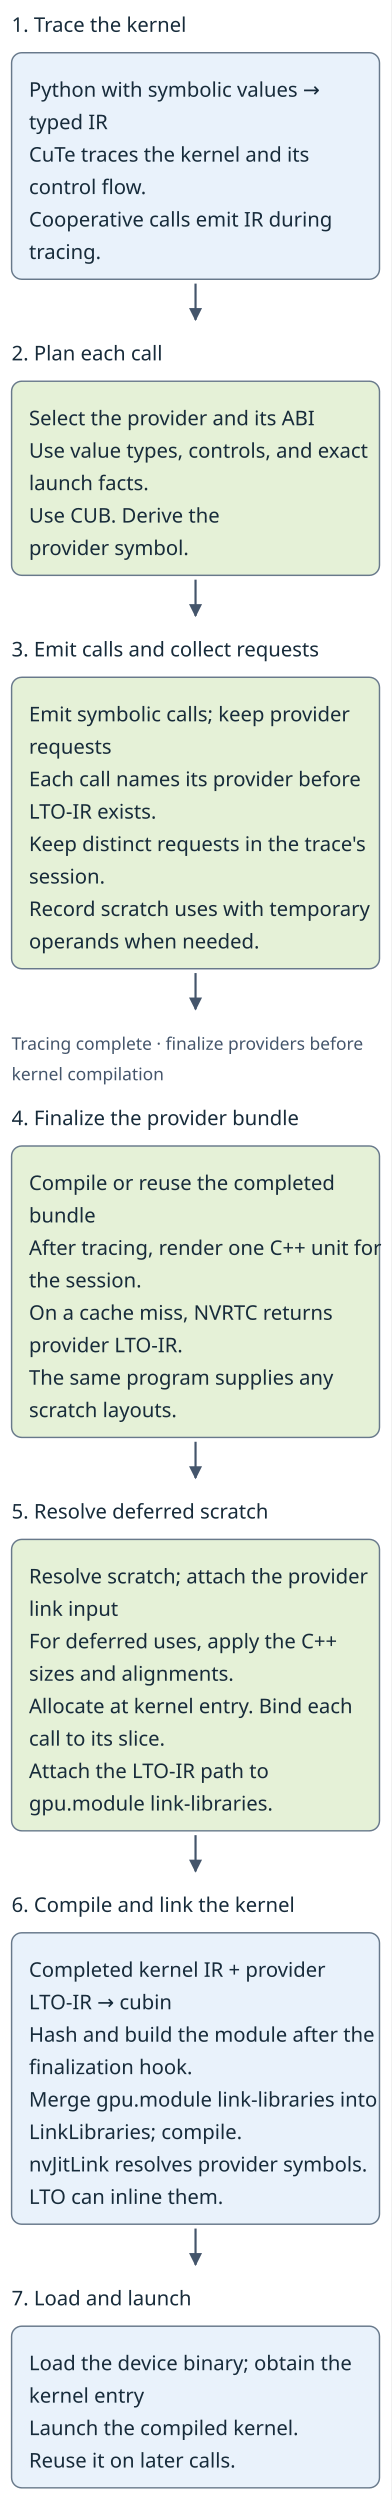
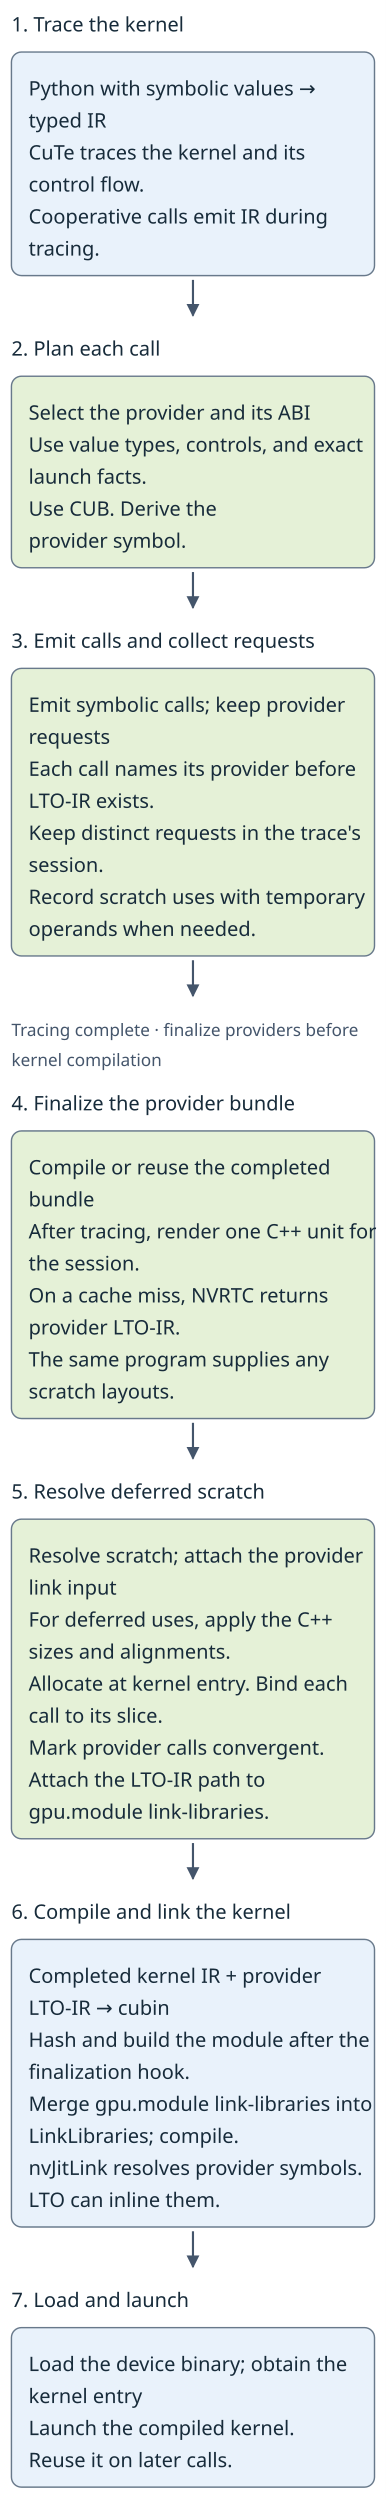
- <svg xmlns="http://www.w3.org/2000/svg" role="img" aria-labelledby="cutlass-phases-overview-title cutlass-phases-overview-desc" viewBox="0 0 270 1726">
+ <svg xmlns="http://www.w3.org/2000/svg" role="img" aria-labelledby="cutlass-phases-overview-title cutlass-phases-overview-desc" viewBox="0 0 270 1749">
  <defs>
    <marker id="cutlass-phases-overview-arrow" viewBox="0 0 10 10" refX="9" refY="5" markerWidth="6" markerHeight="6" orient="auto">
      <path d="M0 0L10 5L0 10Z" fill="#44556b" />
    </marker>
  </defs>
-   <rect width="270" height="1726" fill="#ffffff" />
+   <rect width="270" height="1749" fill="#ffffff" />
  <text x="8" y="22" font-family="sans-serif" font-size="14px" font-weight="500" fill="#172b3a">1. Trace the kernel</text>
  <g data-node="Python with symbolic values → typed IR" role="group" aria-label="CuTe compiler. Python with symbolic values → typed IR. CuTe traces the kernel and its control flow.. Cooperative calls emit IR during tracing.">
    <rect x="8" y="36.4" width="254" height="156.4" rx="7" fill="#e9f2fb" stroke="#68798b" stroke-width="1" />
    <text x="20" y="66.8" font-family="sans-serif" font-size="14px" font-weight="500" fill="#172b3a">Python with symbolic values →</text>
    <text x="20" y="89.2" font-family="sans-serif" font-size="14px" font-weight="500" fill="#172b3a">typed IR</text>
    <text x="20" y="111.6" font-family="sans-serif" font-size="14px" font-weight="400" fill="#172b3a">CuTe traces the kernel and its</text>
    <text x="20" y="134" font-family="sans-serif" font-size="14px" font-weight="400" fill="#172b3a">control flow.</text>
    <text x="20" y="156.4" font-family="sans-serif" font-size="14px" font-weight="400" fill="#172b3a">Cooperative calls emit IR during</text>
    <text x="20" y="178.8" font-family="sans-serif" font-size="14px" font-weight="400" fill="#172b3a">tracing.</text>
  </g>
  <path d="M135 195.8V220.8" marker-end="url(#cutlass-phases-overview-arrow)" fill="none" stroke="#44556b" stroke-width="1.5" />
  <text x="8" y="248.8" font-family="sans-serif" font-size="14px" font-weight="500" fill="#172b3a">2. Plan each call</text>
  <g data-node="Select the provider and its ABI" role="group" aria-label="cuda.coop.cutlass. Select the provider and its ABI. Use value types, controls, and exact launch facts.. Use CUB. Derive the provider symbol.">
    <rect x="8" y="263.2" width="254" height="134" rx="7" fill="#e5f1d7" stroke="#68798b" stroke-width="1" />
    <text x="20" y="293.6" font-family="sans-serif" font-size="14px" font-weight="500" fill="#172b3a">Select the provider and its ABI</text>
    <text x="20" y="316" font-family="sans-serif" font-size="14px" font-weight="400" fill="#172b3a">Use value types, controls, and exact</text>
    <text x="20" y="338.4" font-family="sans-serif" font-size="14px" font-weight="400" fill="#172b3a">launch facts.</text>
    <text x="20" y="360.8" font-family="sans-serif" font-size="14px" font-weight="400" fill="#172b3a">Use CUB. Derive the</text>
    <text x="20" y="383.2" font-family="sans-serif" font-size="14px" font-weight="400" fill="#172b3a">provider symbol.</text>
  </g>
  <path d="M135 400.2V425.2" marker-end="url(#cutlass-phases-overview-arrow)" fill="none" stroke="#44556b" stroke-width="1.5" />
  <text x="8" y="453.2" font-family="sans-serif" font-size="14px" font-weight="500" fill="#172b3a">3. Emit calls and collect requests</text>
  <g data-node="Emit symbolic calls; keep provider requests" role="group" aria-label="cuda.coop.cutlass. Emit symbolic calls; keep provider requests. Each call names its provider before LTO-IR exists.. Keep distinct requests in the trace's session.. Record scratch uses with temporary operands when needed.">
    <rect x="8" y="467.6" width="254" height="201.2" rx="7" fill="#e5f1d7" stroke="#68798b" stroke-width="1" />
    <text x="20" y="498" font-family="sans-serif" font-size="14px" font-weight="500" fill="#172b3a">Emit symbolic calls; keep provider</text>
    <text x="20" y="520.4" font-family="sans-serif" font-size="14px" font-weight="500" fill="#172b3a">requests</text>
    <text x="20" y="542.8" font-family="sans-serif" font-size="14px" font-weight="400" fill="#172b3a">Each call names its provider before</text>
    <text x="20" y="565.2" font-family="sans-serif" font-size="14px" font-weight="400" fill="#172b3a">LTO-IR exists.</text>
    <text x="20" y="587.6" font-family="sans-serif" font-size="14px" font-weight="400" fill="#172b3a">Keep distinct requests in the trace's</text>
    <text x="20" y="610" font-family="sans-serif" font-size="14px" font-weight="400" fill="#172b3a">session.</text>
    <text x="20" y="632.4" font-family="sans-serif" font-size="14px" font-weight="400" fill="#172b3a">Record scratch uses with temporary</text>
    <text x="20" y="654.8" font-family="sans-serif" font-size="14px" font-weight="400" fill="#172b3a">operands when needed.</text>
  </g>
  <path d="M135 671.8V696.8" marker-end="url(#cutlass-phases-overview-arrow)" fill="none" stroke="#44556b" stroke-width="1.5" />
  <text x="8" y="724.8" font-family="sans-serif" font-size="12px" font-weight="400" fill="#44556b">Tracing complete · finalize providers before</text>
  <text x="8" y="745.8" font-family="sans-serif" font-size="12px" font-weight="400" fill="#44556b">kernel compilation</text>
  <text x="8" y="776.8" font-family="sans-serif" font-size="14px" font-weight="500" fill="#172b3a">4. Finalize the provider bundle</text>
  <g data-node="Compile or reuse the completed bundle" role="group" aria-label="cuda.coop.cutlass. Compile or reuse the completed bundle. After tracing, render one C++ unit for the session.. On a cache miss, NVRTC returns provider LTO-IR.. The same program supplies any scratch layouts.">
    <rect x="8" y="791.2" width="254" height="201.2" rx="7" fill="#e5f1d7" stroke="#68798b" stroke-width="1" />
    <text x="20" y="821.6" font-family="sans-serif" font-size="14px" font-weight="500" fill="#172b3a">Compile or reuse the completed</text>
    <text x="20" y="844" font-family="sans-serif" font-size="14px" font-weight="500" fill="#172b3a">bundle</text>
    <text x="20" y="866.4" font-family="sans-serif" font-size="14px" font-weight="400" fill="#172b3a">After tracing, render one C++ unit for</text>
    <text x="20" y="888.8" font-family="sans-serif" font-size="14px" font-weight="400" fill="#172b3a">the session.</text>
    <text x="20" y="911.2" font-family="sans-serif" font-size="14px" font-weight="400" fill="#172b3a">On a cache miss, NVRTC returns</text>
    <text x="20" y="933.6" font-family="sans-serif" font-size="14px" font-weight="400" fill="#172b3a">provider LTO-IR.</text>
    <text x="20" y="956" font-family="sans-serif" font-size="14px" font-weight="400" fill="#172b3a">The same program supplies any</text>
    <text x="20" y="978.4" font-family="sans-serif" font-size="14px" font-weight="400" fill="#172b3a">scratch layouts.</text>
  </g>
  <path d="M135 995.4V1020.4" marker-end="url(#cutlass-phases-overview-arrow)" fill="none" stroke="#44556b" stroke-width="1.5" />
  <text x="8" y="1048.4" font-family="sans-serif" font-size="14px" font-weight="500" fill="#172b3a">5. Resolve deferred scratch</text>
-   <g data-node="Resolve scratch; attach the provider link input" role="group" aria-label="cuda.coop.cutlass. Resolve scratch; attach the provider link input. For deferred uses, apply the C++ sizes and alignments.. Allocate at kernel entry. Bind each call to its slice.. Attach the LTO-IR path to gpu.module link-libraries.">
-     <rect x="8" y="1062.8" width="254" height="201.2" rx="7" fill="#e5f1d7" stroke="#68798b" stroke-width="1" />
+   <g data-node="Resolve scratch; attach the provider link input" role="group" aria-label="cuda.coop.cutlass. Resolve scratch; attach the provider link input. For deferred uses, apply the C++ sizes and alignments.. Allocate at kernel entry. Bind each call to its slice.. Mark provider calls convergent.. Attach the LTO-IR path to gpu.module link-libraries.">
+     <rect x="8" y="1062.8" width="254" height="223.6" rx="7" fill="#e5f1d7" stroke="#68798b" stroke-width="1" />
    <text x="20" y="1093.2" font-family="sans-serif" font-size="14px" font-weight="500" fill="#172b3a">Resolve scratch; attach the provider</text>
    <text x="20" y="1115.6" font-family="sans-serif" font-size="14px" font-weight="500" fill="#172b3a">link input</text>
    <text x="20" y="1138" font-family="sans-serif" font-size="14px" font-weight="400" fill="#172b3a">For deferred uses, apply the C++</text>
    <text x="20" y="1160.4" font-family="sans-serif" font-size="14px" font-weight="400" fill="#172b3a">sizes and alignments.</text>
    <text x="20" y="1182.8" font-family="sans-serif" font-size="14px" font-weight="400" fill="#172b3a">Allocate at kernel entry. Bind each</text>
    <text x="20" y="1205.2" font-family="sans-serif" font-size="14px" font-weight="400" fill="#172b3a">call to its slice.</text>
-     <text x="20" y="1227.6" font-family="sans-serif" font-size="14px" font-weight="400" fill="#172b3a">Attach the LTO-IR path to</text>
-     <text x="20" y="1250" font-family="sans-serif" font-size="14px" font-weight="400" fill="#172b3a">gpu.module link-libraries.</text>
+     <text x="20" y="1227.6" font-family="sans-serif" font-size="14px" font-weight="400" fill="#172b3a">Mark provider calls convergent.</text>
+     <text x="20" y="1250" font-family="sans-serif" font-size="14px" font-weight="400" fill="#172b3a">Attach the LTO-IR path to</text>
+     <text x="20" y="1272.4" font-family="sans-serif" font-size="14px" font-weight="400" fill="#172b3a">gpu.module link-libraries.</text>
  </g>
-   <path d="M135 1267V1292" marker-end="url(#cutlass-phases-overview-arrow)" fill="none" stroke="#44556b" stroke-width="1.5" />
-   <text x="8" y="1320" font-family="sans-serif" font-size="14px" font-weight="500" fill="#172b3a">6. Compile and link the kernel</text>
+   <path d="M135 1289.4V1314.4" marker-end="url(#cutlass-phases-overview-arrow)" fill="none" stroke="#44556b" stroke-width="1.5" />
+   <text x="8" y="1342.4" font-family="sans-serif" font-size="14px" font-weight="500" fill="#172b3a">6. Compile and link the kernel</text>
  <g data-node="Completed kernel IR + provider LTO-IR → cubin" role="group" aria-label="CuTe compiler. Completed kernel IR + provider LTO-IR → cubin. Hash and build the module after the finalization hook.. Merge gpu.module link-libraries into LinkLibraries; compile.. nvJitLink resolves provider symbols. LTO can inline them.">
-     <rect x="8" y="1334.4" width="254" height="201.2" rx="7" fill="#e9f2fb" stroke="#68798b" stroke-width="1" />
-     <text x="20" y="1364.8" font-family="sans-serif" font-size="14px" font-weight="500" fill="#172b3a">Completed kernel IR + provider</text>
-     <text x="20" y="1387.2" font-family="sans-serif" font-size="14px" font-weight="500" fill="#172b3a">LTO-IR → cubin</text>
-     <text x="20" y="1409.6" font-family="sans-serif" font-size="14px" font-weight="400" fill="#172b3a">Hash and build the module after the</text>
-     <text x="20" y="1432" font-family="sans-serif" font-size="14px" font-weight="400" fill="#172b3a">finalization hook.</text>
-     <text x="20" y="1454.4" font-family="sans-serif" font-size="14px" font-weight="400" fill="#172b3a">Merge gpu.module link-libraries into</text>
-     <text x="20" y="1476.8" font-family="sans-serif" font-size="14px" font-weight="400" fill="#172b3a">LinkLibraries; compile.</text>
-     <text x="20" y="1499.2" font-family="sans-serif" font-size="14px" font-weight="400" fill="#172b3a">nvJitLink resolves provider symbols.</text>
-     <text x="20" y="1521.6" font-family="sans-serif" font-size="14px" font-weight="400" fill="#172b3a">LTO can inline them.</text>
+     <rect x="8" y="1356.8" width="254" height="201.2" rx="7" fill="#e9f2fb" stroke="#68798b" stroke-width="1" />
+     <text x="20" y="1387.2" font-family="sans-serif" font-size="14px" font-weight="500" fill="#172b3a">Completed kernel IR + provider</text>
+     <text x="20" y="1409.6" font-family="sans-serif" font-size="14px" font-weight="500" fill="#172b3a">LTO-IR → cubin</text>
+     <text x="20" y="1432" font-family="sans-serif" font-size="14px" font-weight="400" fill="#172b3a">Hash and build the module after the</text>
+     <text x="20" y="1454.4" font-family="sans-serif" font-size="14px" font-weight="400" fill="#172b3a">finalization hook.</text>
+     <text x="20" y="1476.8" font-family="sans-serif" font-size="14px" font-weight="400" fill="#172b3a">Merge gpu.module link-libraries into</text>
+     <text x="20" y="1499.2" font-family="sans-serif" font-size="14px" font-weight="400" fill="#172b3a">LinkLibraries; compile.</text>
+     <text x="20" y="1521.6" font-family="sans-serif" font-size="14px" font-weight="400" fill="#172b3a">nvJitLink resolves provider symbols.</text>
+     <text x="20" y="1544" font-family="sans-serif" font-size="14px" font-weight="400" fill="#172b3a">LTO can inline them.</text>
  </g>
-   <path d="M135 1538.6V1563.6" marker-end="url(#cutlass-phases-overview-arrow)" fill="none" stroke="#44556b" stroke-width="1.5" />
-   <text x="8" y="1591.6" font-family="sans-serif" font-size="14px" font-weight="500" fill="#172b3a">7. Load and launch</text>
+   <path d="M135 1561V1586" marker-end="url(#cutlass-phases-overview-arrow)" fill="none" stroke="#44556b" stroke-width="1.5" />
+   <text x="8" y="1614" font-family="sans-serif" font-size="14px" font-weight="500" fill="#172b3a">7. Load and launch</text>
  <g data-node="Load the device binary; obtain the kernel entry" role="group" aria-label="CuTe compiler. Load the device binary; obtain the kernel entry. Launch the compiled kernel.. Reuse it on later calls.">
-     <rect x="8" y="1606" width="254" height="111.6" rx="7" fill="#e9f2fb" stroke="#68798b" stroke-width="1" />
-     <text x="20" y="1636.4" font-family="sans-serif" font-size="14px" font-weight="500" fill="#172b3a">Load the device binary; obtain the</text>
-     <text x="20" y="1658.8" font-family="sans-serif" font-size="14px" font-weight="500" fill="#172b3a">kernel entry</text>
-     <text x="20" y="1681.2" font-family="sans-serif" font-size="14px" font-weight="400" fill="#172b3a">Launch the compiled kernel.</text>
-     <text x="20" y="1703.6" font-family="sans-serif" font-size="14px" font-weight="400" fill="#172b3a">Reuse it on later calls.</text>
+     <rect x="8" y="1628.4" width="254" height="111.6" rx="7" fill="#e9f2fb" stroke="#68798b" stroke-width="1" />
+     <text x="20" y="1658.8" font-family="sans-serif" font-size="14px" font-weight="500" fill="#172b3a">Load the device binary; obtain the</text>
+     <text x="20" y="1681.2" font-family="sans-serif" font-size="14px" font-weight="500" fill="#172b3a">kernel entry</text>
+     <text x="20" y="1703.6" font-family="sans-serif" font-size="14px" font-weight="400" fill="#172b3a">Launch the compiled kernel.</text>
+     <text x="20" y="1726" font-family="sans-serif" font-size="14px" font-weight="400" fill="#172b3a">Reuse it on later calls.</text>
  </g>
</svg>
